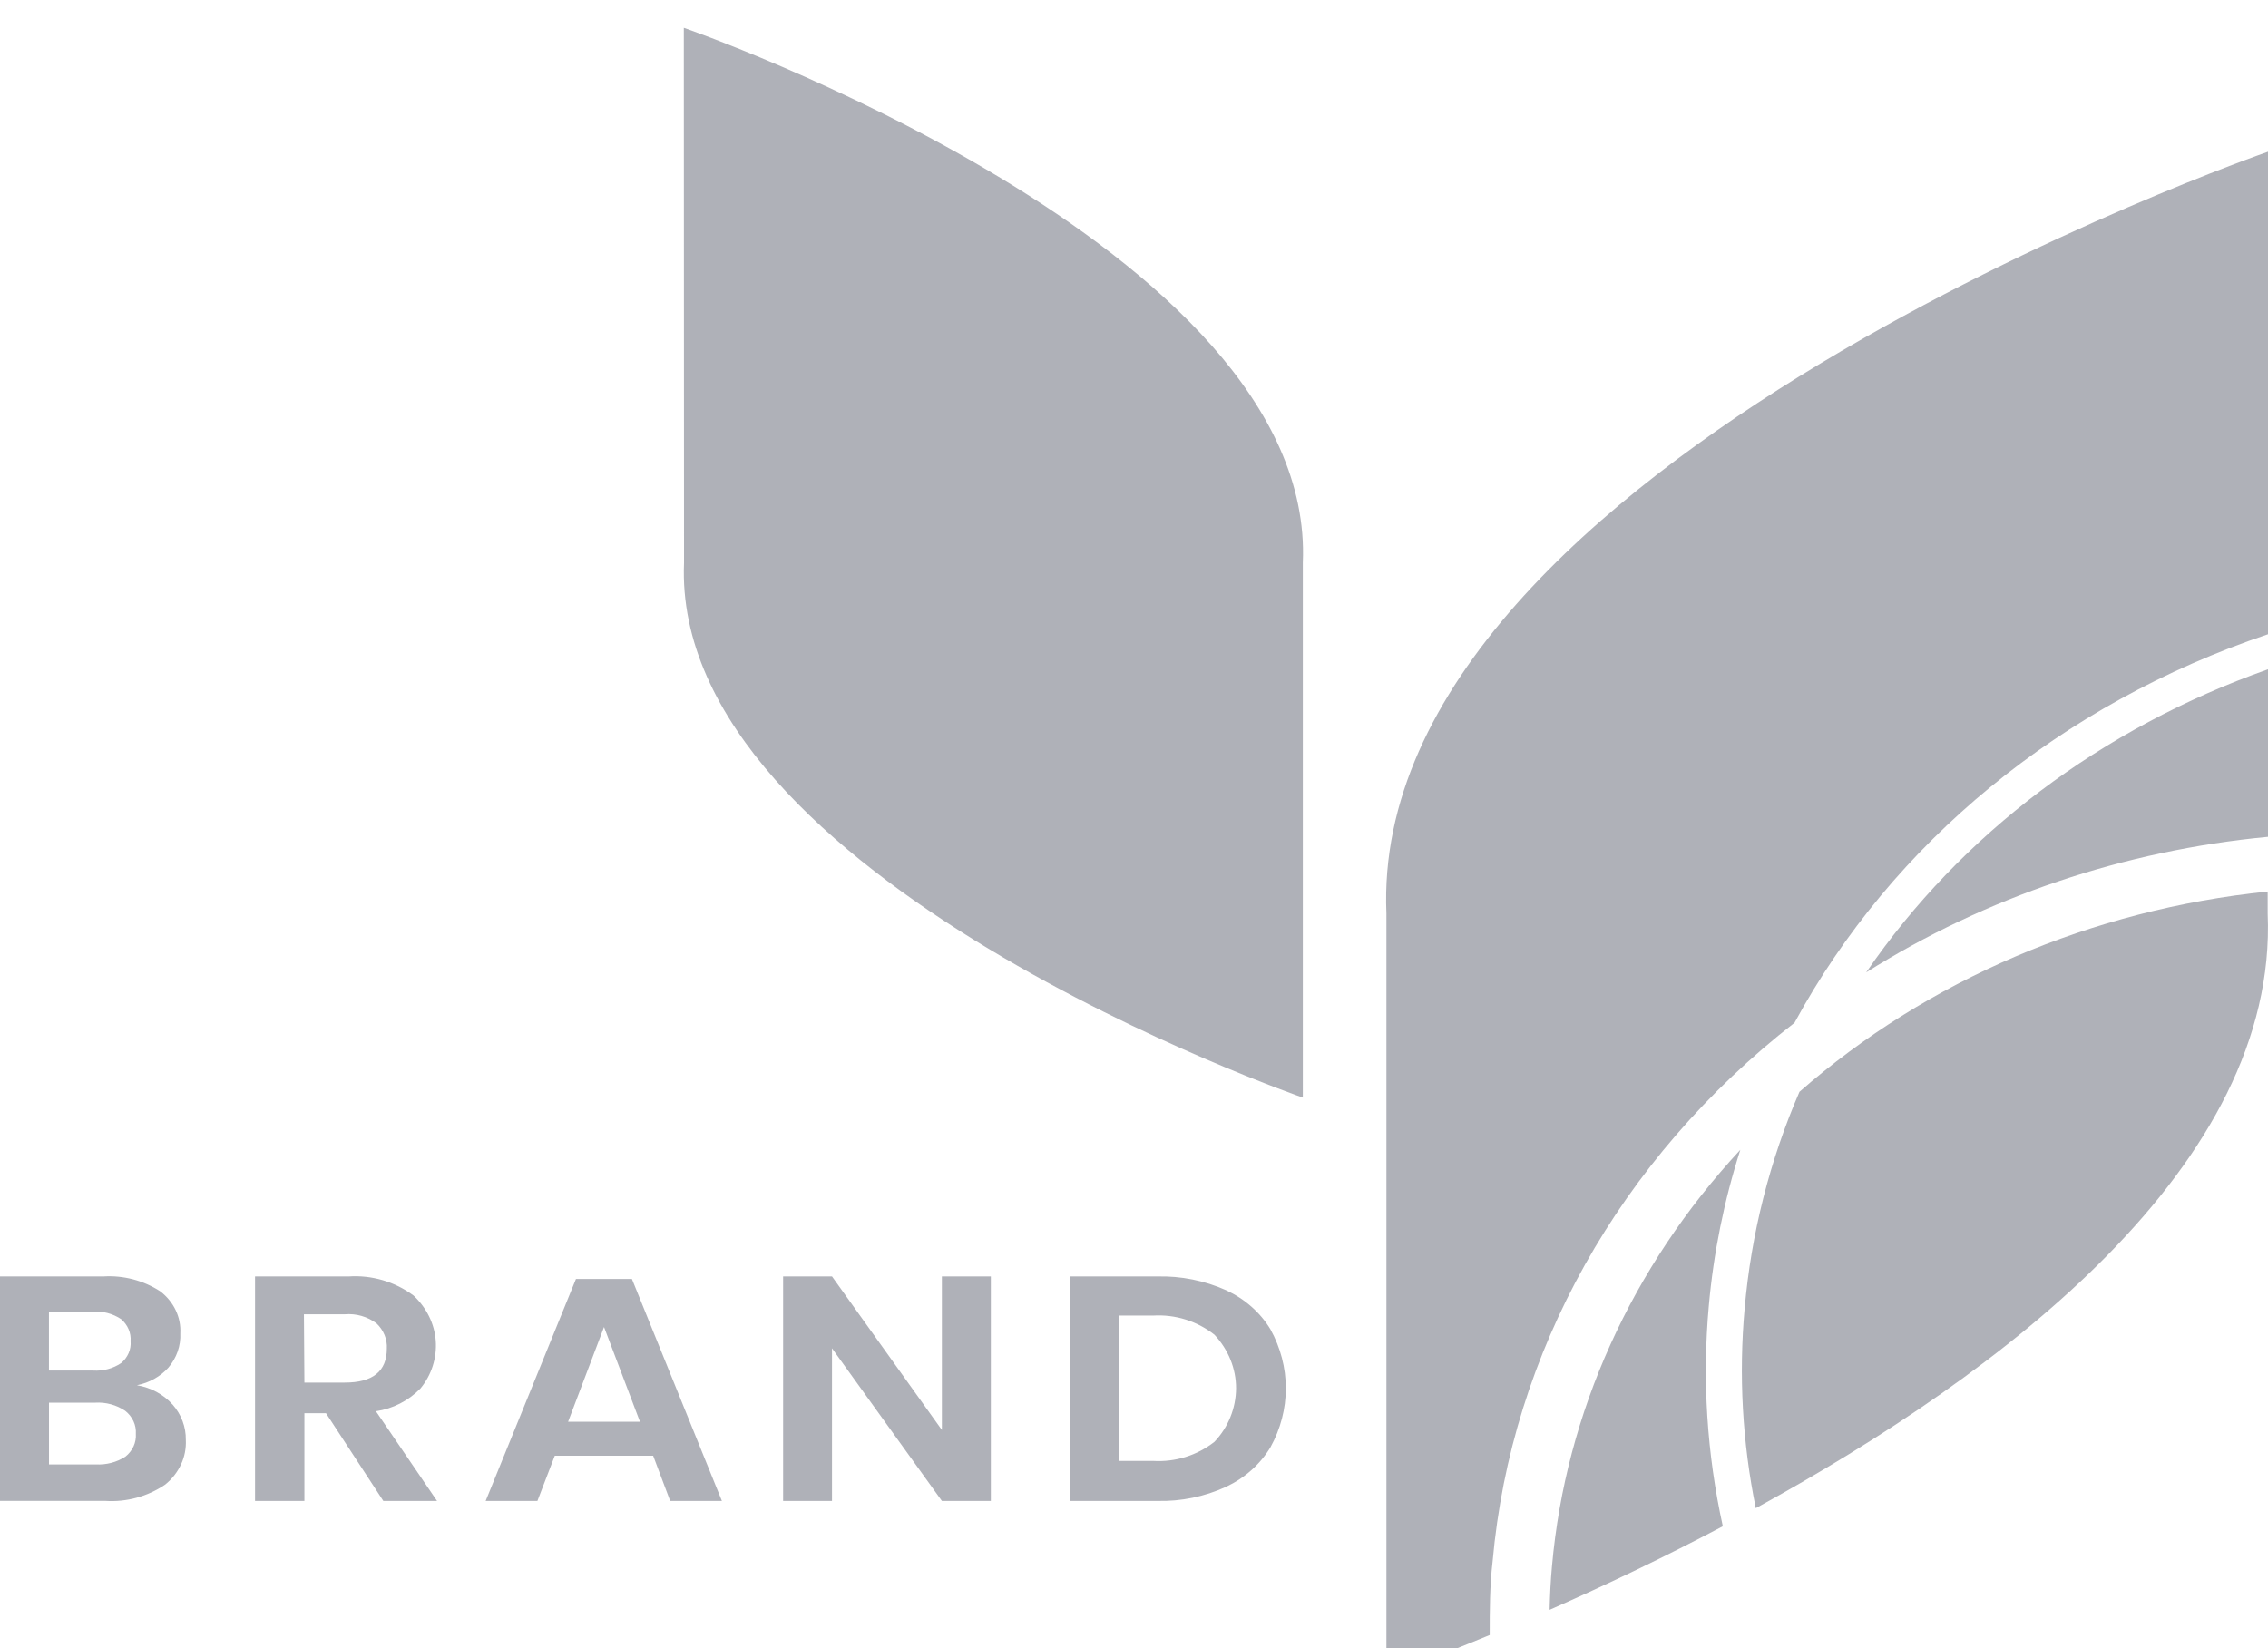
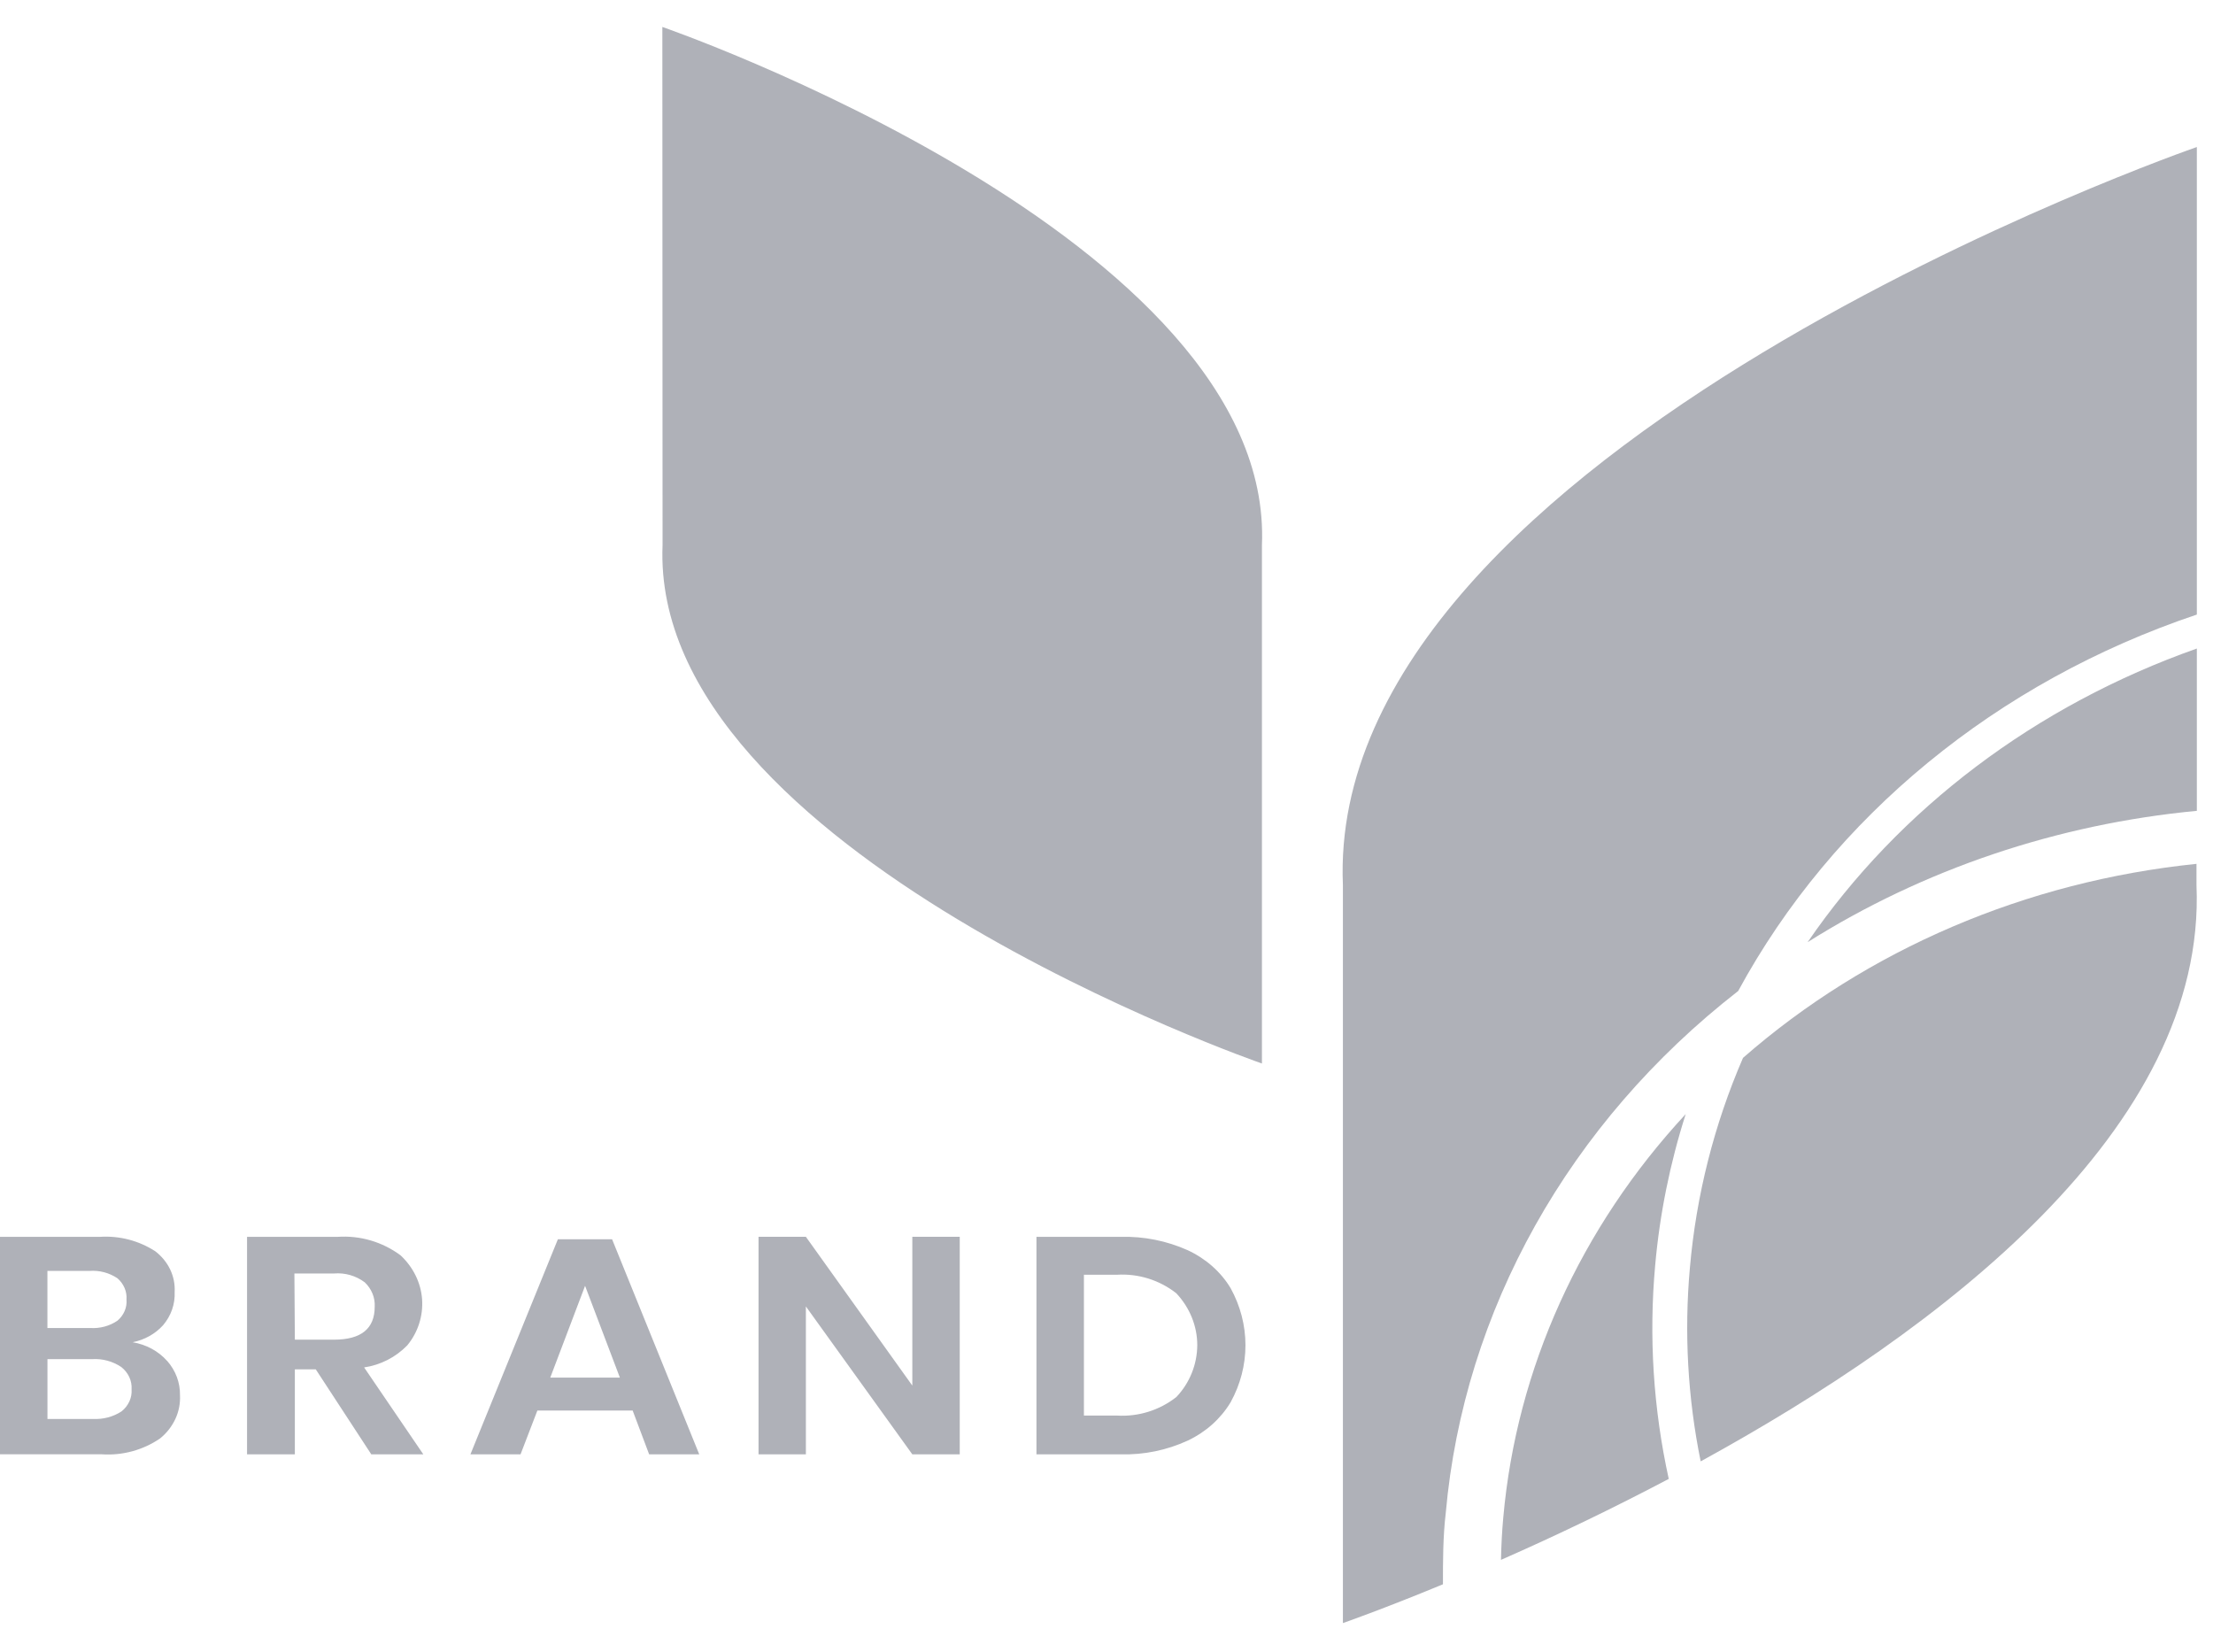
- <svg xmlns="http://www.w3.org/2000/svg" fill="none">
+ <svg xmlns="http://www.w3.org/2000/svg" width="63" height="47" fill="none">
  <path d="M4.757 38.735c.244.276.373.622.367.977a1.43 1.43 0 0 1-.131.676 1.559 1.559 0 0 1-.438.558 2.627 2.627 0 0 1-1.651.45H0v-6.19h2.844a2.593 2.593 0 0 1 1.576.41c.184.142.33.32.425.52.096.202.139.42.127.64.016.34-.1.677-.33.946-.221.246-.526.416-.866.484.385.064.733.252.98.53Zm-3.406-.934h1.216c.276.018.55-.055.773-.206a.737.737 0 0 0 .207-.275.679.679 0 0 0 .054-.33.702.702 0 0 0-.055-.329.76.76 0 0 0-.203-.276 1.255 1.255 0 0 0-.796-.209H1.35v1.625Zm2.108 2.374a.776.776 0 0 0 .224-.284.71.71 0 0 0 .063-.345.722.722 0 0 0-.066-.35.788.788 0 0 0-.228-.285 1.338 1.338 0 0 0-.826-.224H1.351v1.703h1.292c.29.015.578-.06.816-.215ZM10.57 41.397l-1.581-2.42h-.595v2.42H7.033v-6.191H9.61a2.699 2.699 0 0 1 1.793.526c.36.336.578.779.613 1.248a1.86 1.86 0 0 1-.421 1.314 2.148 2.148 0 0 1-1.229.629l1.685 2.474h-1.48Zm-2.176-3.264h1.113c.773 0 1.16-.312 1.16-.937a.852.852 0 0 0-.063-.375.917.917 0 0 0-.221-.321 1.282 1.282 0 0 0-.876-.251H8.381l.013 1.884ZM18.01 40.15h-2.712l-.479 1.247h-1.427l2.49-6.122h1.543l2.481 6.122H18.48l-.469-1.246Zm-.363-.937-.991-2.613-.991 2.613h1.982ZM27.322 41.397h-1.35l-3.03-4.21v4.21h-1.348v-6.192h1.348l3.03 4.235v-4.235h1.35v6.192ZM35.033 39.915c-.28.467-.705.848-1.223 1.092a4.288 4.288 0 0 1-1.9.39h-2.404v-6.191h2.405a4.376 4.376 0 0 1 1.9.38c.517.24.943.616 1.222 1.08.278.504.423 1.06.423 1.625 0 .564-.145 1.12-.423 1.624Zm-1.546-.148a2.16 2.16 0 0 0 .597-1.478c0-.542-.212-1.066-.597-1.477a2.488 2.488 0 0 0-1.692-.527h-.938v4.008h.938a2.49 2.49 0 0 0 1.692-.526ZM18.856.767s17.438 6.028 17.069 14.751v14.754s-17.426-6.03-17.063-14.754L18.856.767ZM51.46 26.818c3.294-2.075 7.103-3.36 11.08-3.738v-4.62c-4.582 1.618-8.47 4.55-11.08 8.358Z" fill="#AFB1B8" />
  <path d="M49.482 28.21c2.695-4.97 7.368-8.805 13.058-10.717V4.185s-24.835 8.587-24.31 21.009V46.2s1.107-.384 2.848-1.104c0-.671 0-1.349.08-2.03.513-5.766 3.507-11.11 8.324-14.857Z" fill="#AFB1B8" />
  <path d="M47.12 36.013c.13-1.457.421-2.898.869-4.301-3 3.235-4.816 7.25-5.193 11.479-.037.399-.057.798-.066 1.21a74.756 74.756 0 0 0 4.776-2.305c-.44-2.001-.57-4.049-.386-6.083ZM48.108 36.089a19.051 19.051 0 0 0 .307 5.508c6.785-3.718 14.41-9.462 14.115-16.403v-.605c-4.848.497-9.383 2.437-12.91 5.523a19.259 19.259 0 0 0-1.512 5.977Z" fill="#AFB1B8" />
</svg>
